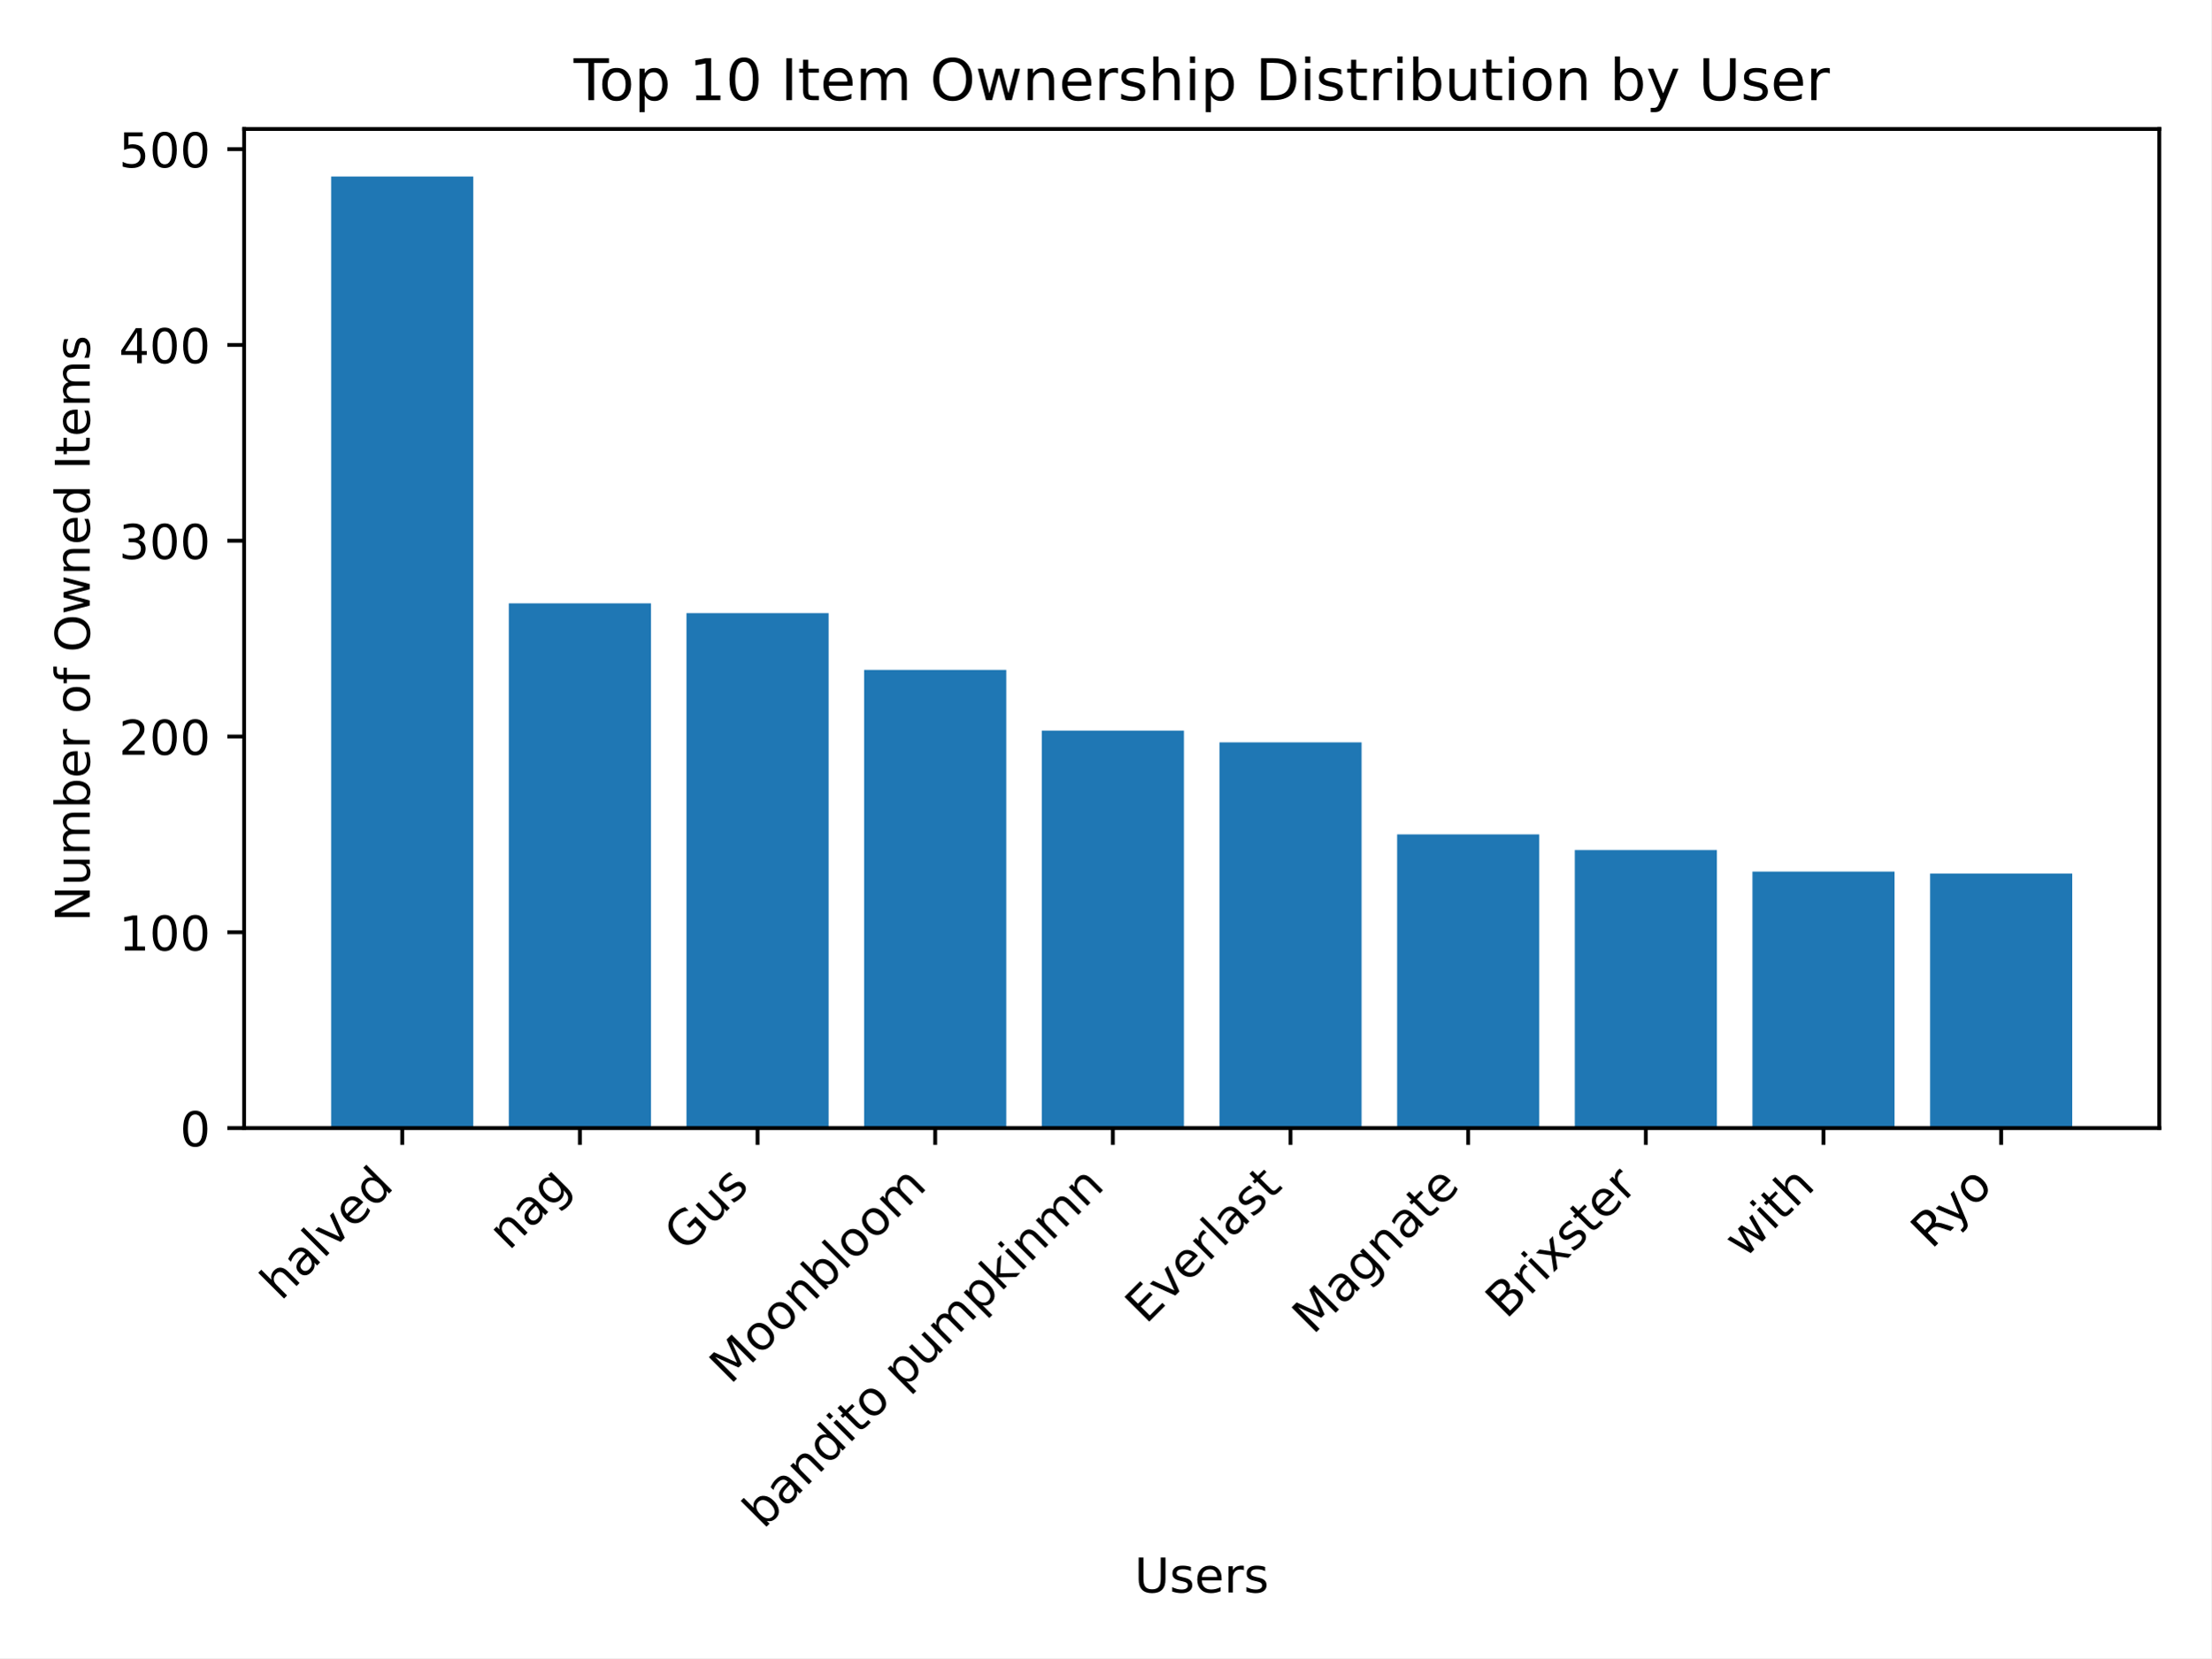
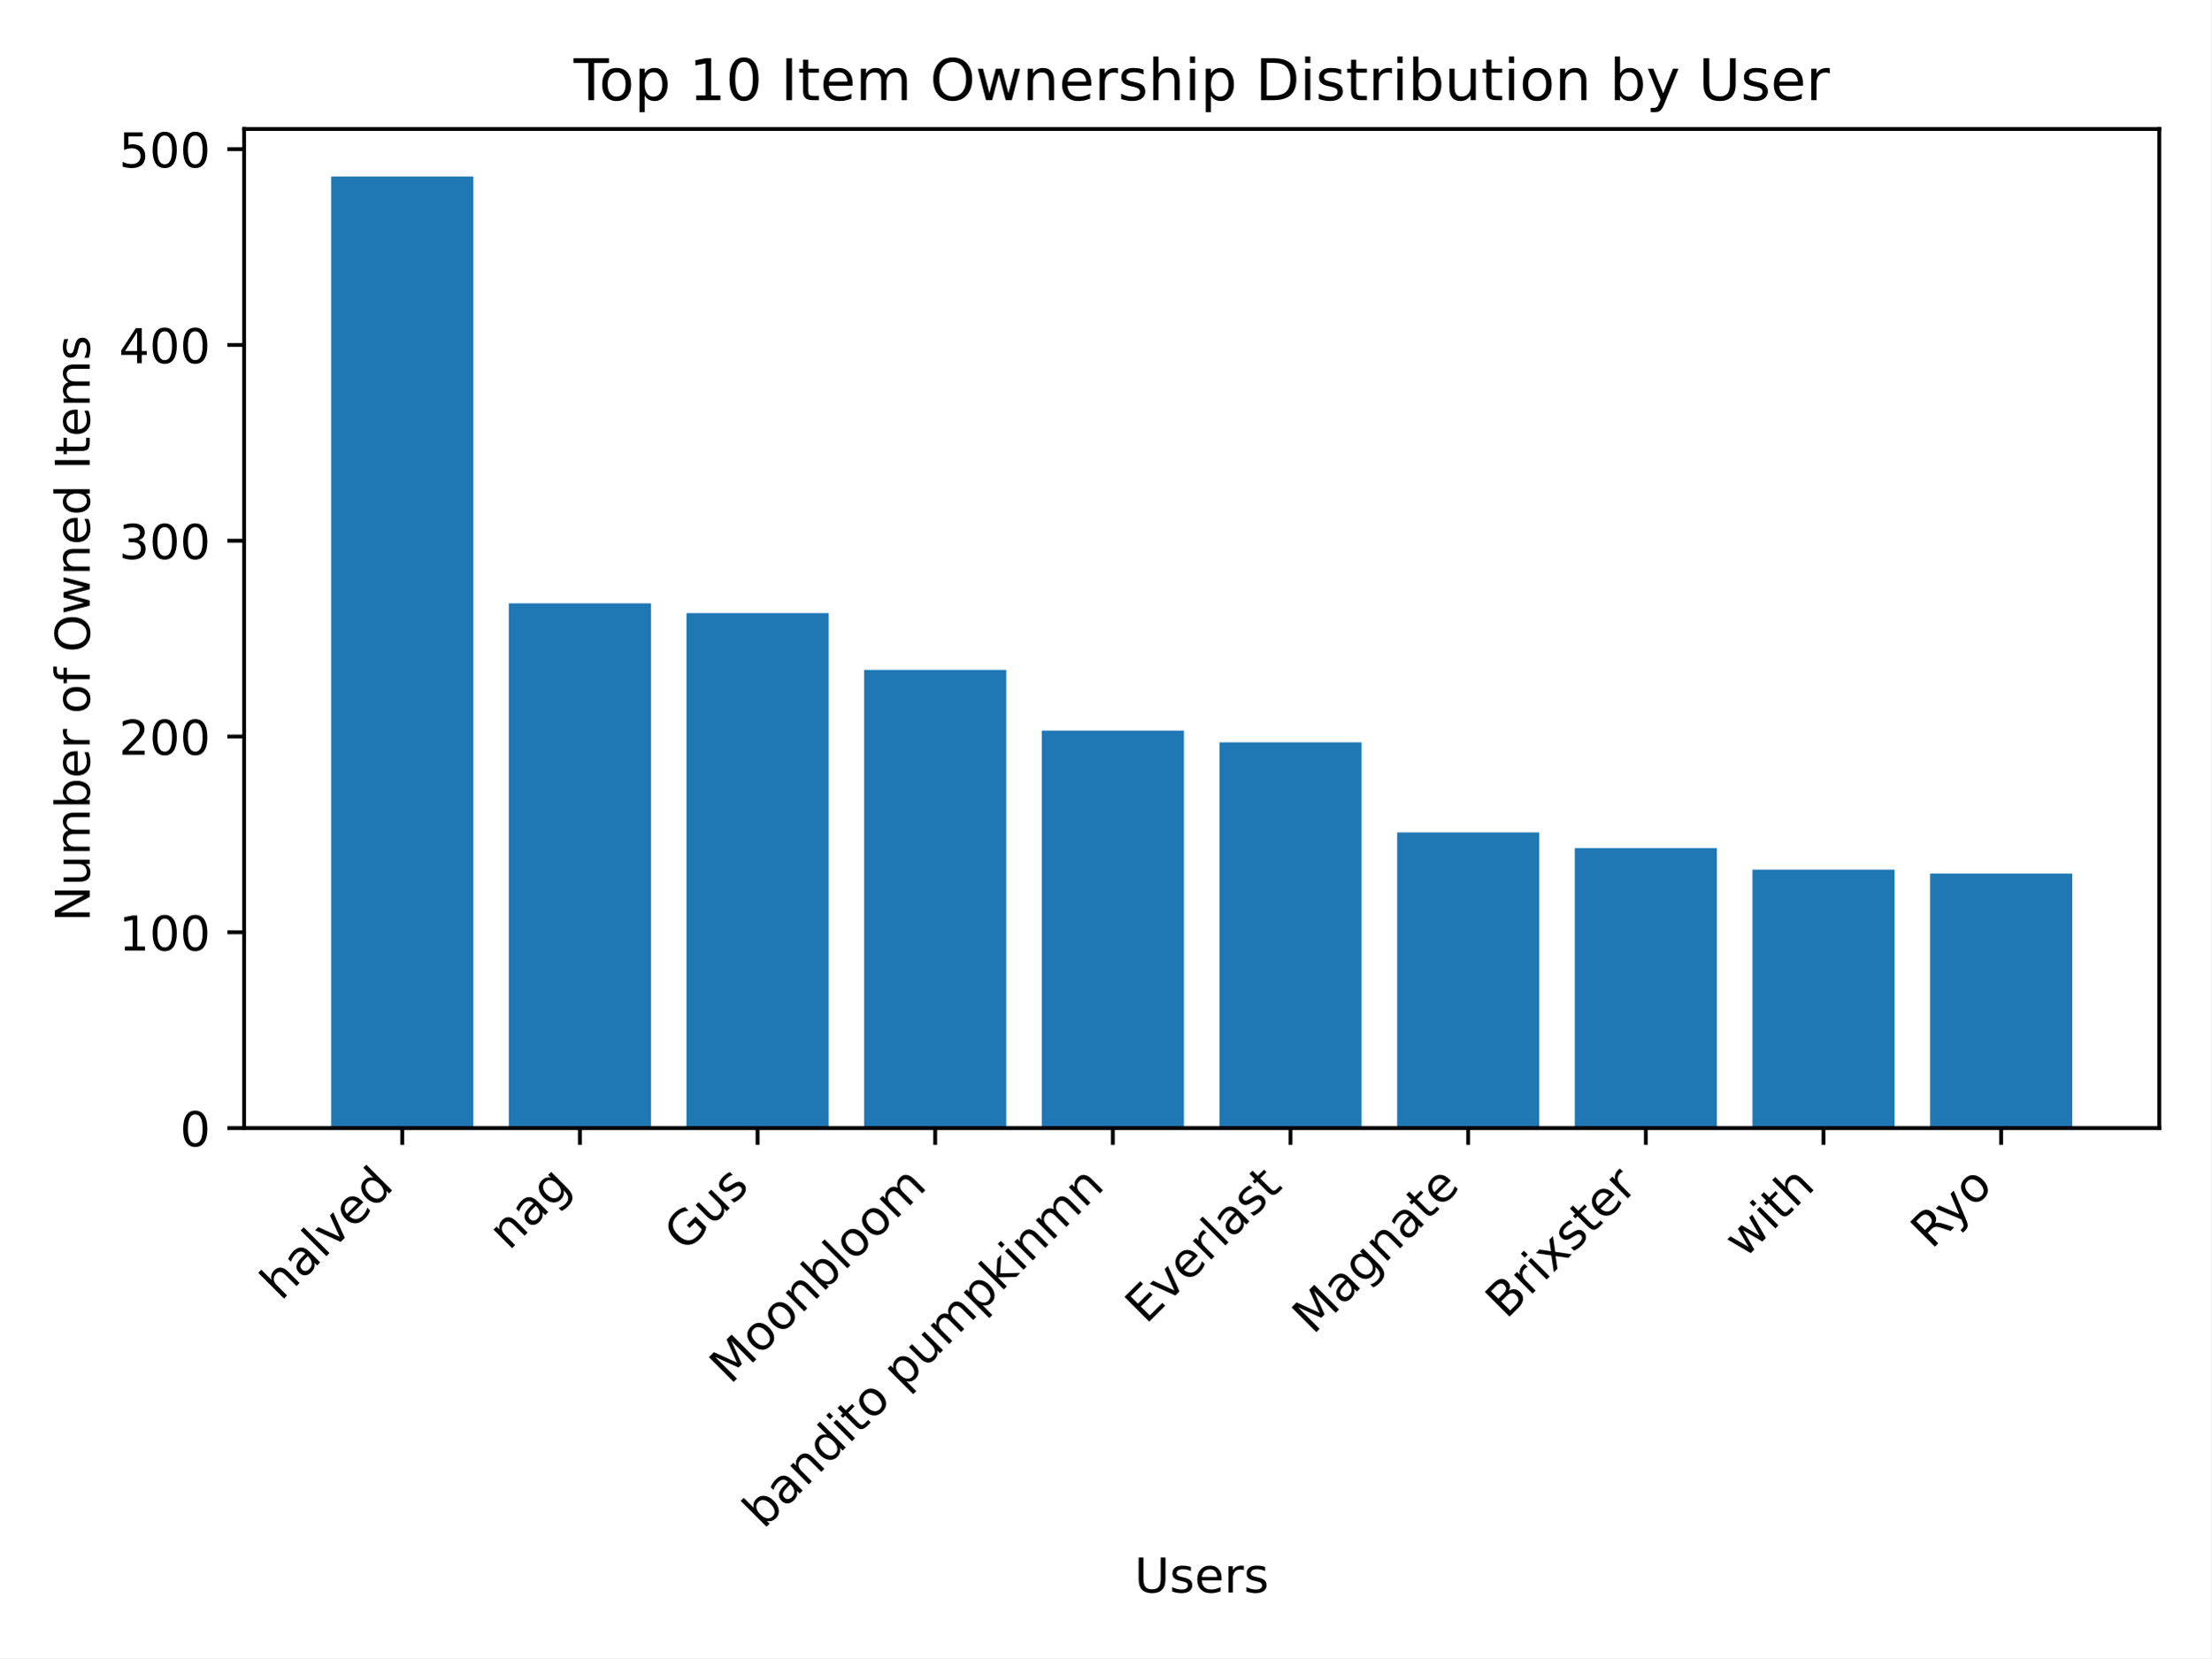
<svg xmlns="http://www.w3.org/2000/svg" xmlns:xlink="http://www.w3.org/1999/xlink" width="460.8pt" height="345.6pt" viewBox="0 0 460.8 345.6" version="1.1">
  <defs>
    <style type="text/css">*{stroke-linejoin: round; stroke-linecap: butt}</style>
  </defs>
  <g id="figure_1">
    <g id="patch_1">
      <path d="M 0 345.6  L 460.8 345.6  L 460.8 0  L 0 0  z " style="fill: #ffffff" />
    </g>
    <g id="axes_1">
      <g id="patch_2">
        <path d="M 50.87 235.125  L 450 235.125  L 450 26.88  L 50.87 26.88  z " style="fill: #ffffff" />
      </g>
      <g id="patch_3">
-         <path d="M 69.012 235.125  L 98.632 235.125  L 98.632 36.796  L 69.012 36.796  z " clip-path="url(#pb4dd88947f)" style="fill: #1f77b4" />
+         <path d="M 69.012 235.125  L 98.632 235.125  L 98.632 36.796  L 69.012 36.796  z " clip-path="url(#pdaa4bd289d)" style="fill: #1f77b4" />
      </g>
      <g id="patch_4">
-         <path d="M 106.037 235.125  L 135.657 235.125  L 135.657 125.759  L 106.037 125.759  z " clip-path="url(#pb4dd88947f)" style="fill: #1f77b4" />
+         <path d="M 106.037 235.125  L 135.657 235.125  L 135.657 125.759  L 106.037 125.759  z " clip-path="url(#pdaa4bd289d)" style="fill: #1f77b4" />
      </g>
      <g id="patch_5">
-         <path d="M 143.062 235.125  L 172.682 235.125  L 172.682 127.799  L 143.062 127.799  z " clip-path="url(#pb4dd88947f)" style="fill: #1f77b4" />
+         <path d="M 143.062 235.125  L 172.682 235.125  L 172.682 127.799  L 143.062 127.799  z " clip-path="url(#pdaa4bd289d)" style="fill: #1f77b4" />
      </g>
      <g id="patch_6">
-         <path d="M 180.087 235.125  L 209.707 235.125  L 209.707 139.634  L 180.087 139.634  z " clip-path="url(#pb4dd88947f)" style="fill: #1f77b4" />
+         <path d="M 180.087 235.125  L 209.707 235.125  L 209.707 139.634  L 180.087 139.634  z " clip-path="url(#pdaa4bd289d)" style="fill: #1f77b4" />
      </g>
      <g id="patch_7">
-         <path d="M 217.112 235.125  L 246.732 235.125  L 246.732 152.284  L 217.112 152.284  z " clip-path="url(#pb4dd88947f)" style="fill: #1f77b4" />
+         <path d="M 217.112 235.125  L 246.732 235.125  L 246.732 152.284  L 217.112 152.284  z " clip-path="url(#pdaa4bd289d)" style="fill: #1f77b4" />
      </g>
      <g id="patch_8">
-         <path d="M 254.138 235.125  L 283.758 235.125  L 283.758 154.733  L 254.138 154.733  z " clip-path="url(#pb4dd88947f)" style="fill: #1f77b4" />
+         <path d="M 254.138 235.125  L 283.758 235.125  L 283.758 154.733  L 254.138 154.733  z " clip-path="url(#pdaa4bd289d)" style="fill: #1f77b4" />
      </g>
      <g id="patch_9">
-         <path d="M 291.163 235.125  L 320.783 235.125  L 320.783 173.913  L 291.163 173.913  z " clip-path="url(#pb4dd88947f)" style="fill: #1f77b4" />
+         <path d="M 291.163 235.125  L 320.783 235.125  L 320.783 173.504  L 291.163 173.504  z " clip-path="url(#pdaa4bd289d)" style="fill: #1f77b4" />
      </g>
      <g id="patch_10">
-         <path d="M 328.188 235.125  L 357.808 235.125  L 357.808 177.177  L 328.188 177.177  z " clip-path="url(#pb4dd88947f)" style="fill: #1f77b4" />
+         <path d="M 328.188 235.125  L 357.808 235.125  L 357.808 176.769  L 328.188 176.769  z " clip-path="url(#pdaa4bd289d)" style="fill: #1f77b4" />
      </g>
      <g id="patch_11">
-         <path d="M 365.213 235.125  L 394.833 235.125  L 394.833 181.666  L 365.213 181.666  z " clip-path="url(#pb4dd88947f)" style="fill: #1f77b4" />
+         <path d="M 365.213 235.125  L 394.833 235.125  L 394.833 181.258  L 365.213 181.258  z " clip-path="url(#pdaa4bd289d)" style="fill: #1f77b4" />
      </g>
      <g id="patch_12">
-         <path d="M 402.238 235.125  L 431.858 235.125  L 431.858 182.074  L 402.238 182.074  z " clip-path="url(#pb4dd88947f)" style="fill: #1f77b4" />
+         <path d="M 402.238 235.125  L 431.858 235.125  L 431.858 182.074  L 402.238 182.074  z " clip-path="url(#pdaa4bd289d)" style="fill: #1f77b4" />
      </g>
      <g id="matplotlib.axis_1">
        <g id="xtick_1">
          <g id="line2d_1">
            <defs>
-               <path id="m160f3d3878" d="M 0 0  L 0 3.5  " style="stroke: #000000; stroke-width: 0.8" />
+               <path id="m638f283105" d="M 0 0  L 0 3.5  " style="stroke: #000000; stroke-width: 0.8" />
            </defs>
            <g>
-               <use xlink:href="#m160f3d3878" x="83.822" y="235.125" style="stroke: #000000; stroke-width: 0.8" />
+               <use xlink:href="#m638f283105" x="83.822" y="235.125" style="stroke: #000000; stroke-width: 0.8" />
            </g>
          </g>
          <g id="text_1">
            <g transform="translate(58.54764 271.3021) rotate(-45) scale(0.1 -0.1)">
              <defs>
                <path id="DejaVuSans-68" d="M 3513 2113  L 3513 0  L 2938 0  L 2938 2094  Q 2938 2591 2744 2837  Q 2550 3084 2163 3084  Q 1697 3084 1428 2787  Q 1159 2491 1159 1978  L 1159 0  L 581 0  L 581 4863  L 1159 4863  L 1159 2956  Q 1366 3272 1645 3428  Q 1925 3584 2291 3584  Q 2894 3584 3203 3211  Q 3513 2838 3513 2113  z " transform="scale(0.015625)" />
                <path id="DejaVuSans-61" d="M 2194 1759  Q 1497 1759 1228 1600  Q 959 1441 959 1056  Q 959 750 1161 570  Q 1363 391 1709 391  Q 2188 391 2477 730  Q 2766 1069 2766 1631  L 2766 1759  L 2194 1759  z M 3341 1997  L 3341 0  L 2766 0  L 2766 531  Q 2569 213 2275 61  Q 1981 -91 1556 -91  Q 1019 -91 701 211  Q 384 513 384 1019  Q 384 1609 779 1909  Q 1175 2209 1959 2209  L 2766 2209  L 2766 2266  Q 2766 2663 2505 2880  Q 2244 3097 1772 3097  Q 1472 3097 1187 3025  Q 903 2953 641 2809  L 641 3341  Q 956 3463 1253 3523  Q 1550 3584 1831 3584  Q 2591 3584 2966 3190  Q 3341 2797 3341 1997  z " transform="scale(0.015625)" />
                <path id="DejaVuSans-6c" d="M 603 4863  L 1178 4863  L 1178 0  L 603 0  L 603 4863  z " transform="scale(0.015625)" />
                <path id="DejaVuSans-76" d="M 191 3500  L 800 3500  L 1894 563  L 2988 3500  L 3597 3500  L 2284 0  L 1503 0  L 191 3500  z " transform="scale(0.015625)" />
                <path id="DejaVuSans-65" d="M 3597 1894  L 3597 1613  L 953 1613  Q 991 1019 1311 708  Q 1631 397 2203 397  Q 2534 397 2845 478  Q 3156 559 3463 722  L 3463 178  Q 3153 47 2828 -22  Q 2503 -91 2169 -91  Q 1331 -91 842 396  Q 353 884 353 1716  Q 353 2575 817 3079  Q 1281 3584 2069 3584  Q 2775 3584 3186 3129  Q 3597 2675 3597 1894  z M 3022 2063  Q 3016 2534 2758 2815  Q 2500 3097 2075 3097  Q 1594 3097 1305 2825  Q 1016 2553 972 2059  L 3022 2063  z " transform="scale(0.015625)" />
                <path id="DejaVuSans-64" d="M 2906 2969  L 2906 4863  L 3481 4863  L 3481 0  L 2906 0  L 2906 525  Q 2725 213 2448 61  Q 2172 -91 1784 -91  Q 1150 -91 751 415  Q 353 922 353 1747  Q 353 2572 751 3078  Q 1150 3584 1784 3584  Q 2172 3584 2448 3432  Q 2725 3281 2906 2969  z M 947 1747  Q 947 1113 1208 752  Q 1469 391 1925 391  Q 2381 391 2643 752  Q 2906 1113 2906 1747  Q 2906 2381 2643 2742  Q 2381 3103 1925 3103  Q 1469 3103 1208 2742  Q 947 2381 947 1747  z " transform="scale(0.015625)" />
              </defs>
              <use xlink:href="#DejaVuSans-68" />
              <use xlink:href="#DejaVuSans-61" x="63.379" />
              <use xlink:href="#DejaVuSans-6c" x="124.658" />
              <use xlink:href="#DejaVuSans-76" x="152.441" />
              <use xlink:href="#DejaVuSans-65" x="211.621" />
              <use xlink:href="#DejaVuSans-64" x="273.145" />
            </g>
          </g>
        </g>
        <g id="xtick_2">
          <g id="line2d_2">
            <g>
-               <use xlink:href="#m160f3d3878" x="120.847" y="235.125" style="stroke: #000000; stroke-width: 0.8" />
+               <use xlink:href="#m638f283105" x="120.847" y="235.125" style="stroke: #000000; stroke-width: 0.8" />
            </g>
          </g>
          <g id="text_2">
            <g transform="translate(106.0732 260.8015) rotate(-45) scale(0.1 -0.1)">
              <defs>
                <path id="DejaVuSans-6e" d="M 3513 2113  L 3513 0  L 2938 0  L 2938 2094  Q 2938 2591 2744 2837  Q 2550 3084 2163 3084  Q 1697 3084 1428 2787  Q 1159 2491 1159 1978  L 1159 0  L 581 0  L 581 3500  L 1159 3500  L 1159 2956  Q 1366 3272 1645 3428  Q 1925 3584 2291 3584  Q 2894 3584 3203 3211  Q 3513 2838 3513 2113  z " transform="scale(0.015625)" />
                <path id="DejaVuSans-67" d="M 2906 1791  Q 2906 2416 2648 2759  Q 2391 3103 1925 3103  Q 1463 3103 1205 2759  Q 947 2416 947 1791  Q 947 1169 1205 825  Q 1463 481 1925 481  Q 2391 481 2648 825  Q 2906 1169 2906 1791  z M 3481 434  Q 3481 -459 3084 -895  Q 2688 -1331 1869 -1331  Q 1566 -1331 1297 -1286  Q 1028 -1241 775 -1147  L 775 -588  Q 1028 -725 1275 -790  Q 1522 -856 1778 -856  Q 2344 -856 2625 -561  Q 2906 -266 2906 331  L 2906 616  Q 2728 306 2450 153  Q 2172 0 1784 0  Q 1141 0 747 490  Q 353 981 353 1791  Q 353 2603 747 3093  Q 1141 3584 1784 3584  Q 2172 3584 2450 3431  Q 2728 3278 2906 2969  L 2906 3500  L 3481 3500  L 3481 434  z " transform="scale(0.015625)" />
              </defs>
              <use xlink:href="#DejaVuSans-6e" />
              <use xlink:href="#DejaVuSans-61" x="63.379" />
              <use xlink:href="#DejaVuSans-67" x="124.658" />
            </g>
          </g>
        </g>
        <g id="xtick_3">
          <g id="line2d_3">
            <g>
-               <use xlink:href="#m160f3d3878" x="157.872" y="235.125" style="stroke: #000000; stroke-width: 0.8" />
+               <use xlink:href="#m638f283105" x="157.872" y="235.125" style="stroke: #000000; stroke-width: 0.8" />
            </g>
          </g>
          <g id="text_3">
            <g transform="translate(142.758 261.1418) rotate(-45) scale(0.1 -0.1)">
              <defs>
                <path id="DejaVuSans-47" d="M 3809 666  L 3809 1919  L 2778 1919  L 2778 2438  L 4434 2438  L 4434 434  Q 4069 175 3628 42  Q 3188 -91 2688 -91  Q 1594 -91 976 548  Q 359 1188 359 2328  Q 359 3472 976 4111  Q 1594 4750 2688 4750  Q 3144 4750 3555 4637  Q 3966 4525 4313 4306  L 4313 3634  Q 3963 3931 3569 4081  Q 3175 4231 2741 4231  Q 1884 4231 1454 3753  Q 1025 3275 1025 2328  Q 1025 1384 1454 906  Q 1884 428 2741 428  Q 3075 428 3337 486  Q 3600 544 3809 666  z " transform="scale(0.015625)" />
                <path id="DejaVuSans-75" d="M 544 1381  L 544 3500  L 1119 3500  L 1119 1403  Q 1119 906 1312 657  Q 1506 409 1894 409  Q 2359 409 2629 706  Q 2900 1003 2900 1516  L 2900 3500  L 3475 3500  L 3475 0  L 2900 0  L 2900 538  Q 2691 219 2414 64  Q 2138 -91 1772 -91  Q 1169 -91 856 284  Q 544 659 544 1381  z M 1991 3584  L 1991 3584  z " transform="scale(0.015625)" />
                <path id="DejaVuSans-73" d="M 2834 3397  L 2834 2853  Q 2591 2978 2328 3040  Q 2066 3103 1784 3103  Q 1356 3103 1142 2972  Q 928 2841 928 2578  Q 928 2378 1081 2264  Q 1234 2150 1697 2047  L 1894 2003  Q 2506 1872 2764 1633  Q 3022 1394 3022 966  Q 3022 478 2636 193  Q 2250 -91 1575 -91  Q 1294 -91 989 -36  Q 684 19 347 128  L 347 722  Q 666 556 975 473  Q 1284 391 1588 391  Q 1994 391 2212 530  Q 2431 669 2431 922  Q 2431 1156 2273 1281  Q 2116 1406 1581 1522  L 1381 1569  Q 847 1681 609 1914  Q 372 2147 372 2553  Q 372 3047 722 3315  Q 1072 3584 1716 3584  Q 2034 3584 2315 3537  Q 2597 3491 2834 3397  z " transform="scale(0.015625)" />
              </defs>
              <use xlink:href="#DejaVuSans-47" />
              <use xlink:href="#DejaVuSans-75" x="77.49" />
              <use xlink:href="#DejaVuSans-73" x="140.869" />
            </g>
          </g>
        </g>
        <g id="xtick_4">
          <g id="line2d_4">
            <g>
-               <use xlink:href="#m160f3d3878" x="194.897" y="235.125" style="stroke: #000000; stroke-width: 0.8" />
+               <use xlink:href="#m638f283105" x="194.897" y="235.125" style="stroke: #000000; stroke-width: 0.8" />
            </g>
          </g>
          <g id="text_4">
            <g transform="translate(152.197 288.7278) rotate(-45) scale(0.1 -0.1)">
              <defs>
                <path id="DejaVuSans-4d" d="M 628 4666  L 1569 4666  L 2759 1491  L 3956 4666  L 4897 4666  L 4897 0  L 4281 0  L 4281 4097  L 3078 897  L 2444 897  L 1241 4097  L 1241 0  L 628 0  L 628 4666  z " transform="scale(0.015625)" />
                <path id="DejaVuSans-6f" d="M 1959 3097  Q 1497 3097 1228 2736  Q 959 2375 959 1747  Q 959 1119 1226 758  Q 1494 397 1959 397  Q 2419 397 2687 759  Q 2956 1122 2956 1747  Q 2956 2369 2687 2733  Q 2419 3097 1959 3097  z M 1959 3584  Q 2709 3584 3137 3096  Q 3566 2609 3566 1747  Q 3566 888 3137 398  Q 2709 -91 1959 -91  Q 1206 -91 779 398  Q 353 888 353 1747  Q 353 2609 779 3096  Q 1206 3584 1959 3584  z " transform="scale(0.015625)" />
                <path id="DejaVuSans-62" d="M 3116 1747  Q 3116 2381 2855 2742  Q 2594 3103 2138 3103  Q 1681 3103 1420 2742  Q 1159 2381 1159 1747  Q 1159 1113 1420 752  Q 1681 391 2138 391  Q 2594 391 2855 752  Q 3116 1113 3116 1747  z M 1159 2969  Q 1341 3281 1617 3432  Q 1894 3584 2278 3584  Q 2916 3584 3314 3078  Q 3713 2572 3713 1747  Q 3713 922 3314 415  Q 2916 -91 2278 -91  Q 1894 -91 1617 61  Q 1341 213 1159 525  L 1159 0  L 581 0  L 581 4863  L 1159 4863  L 1159 2969  z " transform="scale(0.015625)" />
                <path id="DejaVuSans-6d" d="M 3328 2828  Q 3544 3216 3844 3400  Q 4144 3584 4550 3584  Q 5097 3584 5394 3201  Q 5691 2819 5691 2113  L 5691 0  L 5113 0  L 5113 2094  Q 5113 2597 4934 2840  Q 4756 3084 4391 3084  Q 3944 3084 3684 2787  Q 3425 2491 3425 1978  L 3425 0  L 2847 0  L 2847 2094  Q 2847 2600 2669 2842  Q 2491 3084 2119 3084  Q 1678 3084 1418 2786  Q 1159 2488 1159 1978  L 1159 0  L 581 0  L 581 3500  L 1159 3500  L 1159 2956  Q 1356 3278 1631 3431  Q 1906 3584 2284 3584  Q 2666 3584 2933 3390  Q 3200 3197 3328 2828  z " transform="scale(0.015625)" />
              </defs>
              <use xlink:href="#DejaVuSans-4d" />
              <use xlink:href="#DejaVuSans-6f" x="86.279" />
              <use xlink:href="#DejaVuSans-6f" x="147.461" />
              <use xlink:href="#DejaVuSans-6e" x="208.643" />
              <use xlink:href="#DejaVuSans-62" x="272.021" />
              <use xlink:href="#DejaVuSans-6c" x="335.498" />
              <use xlink:href="#DejaVuSans-6f" x="363.281" />
              <use xlink:href="#DejaVuSans-6f" x="424.463" />
              <use xlink:href="#DejaVuSans-6d" x="485.645" />
            </g>
          </g>
        </g>
        <g id="xtick_5">
          <g id="line2d_5">
            <g>
-               <use xlink:href="#m160f3d3878" x="231.922" y="235.125" style="stroke: #000000; stroke-width: 0.8" />
+               <use xlink:href="#m638f283105" x="231.922" y="235.125" style="stroke: #000000; stroke-width: 0.8" />
            </g>
          </g>
          <g id="text_5">
            <g transform="translate(159.0927 318.8572) rotate(-45) scale(0.1 -0.1)">
              <defs>
                <path id="DejaVuSans-69" d="M 603 3500  L 1178 3500  L 1178 0  L 603 0  L 603 3500  z M 603 4863  L 1178 4863  L 1178 4134  L 603 4134  L 603 4863  z " transform="scale(0.015625)" />
                <path id="DejaVuSans-74" d="M 1172 4494  L 1172 3500  L 2356 3500  L 2356 3053  L 1172 3053  L 1172 1153  Q 1172 725 1289 603  Q 1406 481 1766 481  L 2356 481  L 2356 0  L 1766 0  Q 1100 0 847 248  Q 594 497 594 1153  L 594 3053  L 172 3053  L 172 3500  L 594 3500  L 594 4494  L 1172 4494  z " transform="scale(0.015625)" />
                <path id="DejaVuSans-20" transform="scale(0.015625)" />
                <path id="DejaVuSans-70" d="M 1159 525  L 1159 -1331  L 581 -1331  L 581 3500  L 1159 3500  L 1159 2969  Q 1341 3281 1617 3432  Q 1894 3584 2278 3584  Q 2916 3584 3314 3078  Q 3713 2572 3713 1747  Q 3713 922 3314 415  Q 2916 -91 2278 -91  Q 1894 -91 1617 61  Q 1341 213 1159 525  z M 3116 1747  Q 3116 2381 2855 2742  Q 2594 3103 2138 3103  Q 1681 3103 1420 2742  Q 1159 2381 1159 1747  Q 1159 1113 1420 752  Q 1681 391 2138 391  Q 2594 391 2855 752  Q 3116 1113 3116 1747  z " transform="scale(0.015625)" />
                <path id="DejaVuSans-6b" d="M 581 4863  L 1159 4863  L 1159 1991  L 2875 3500  L 3609 3500  L 1753 1863  L 3688 0  L 2938 0  L 1159 1709  L 1159 0  L 581 0  L 581 4863  z " transform="scale(0.015625)" />
              </defs>
              <use xlink:href="#DejaVuSans-62" />
              <use xlink:href="#DejaVuSans-61" x="63.477" />
              <use xlink:href="#DejaVuSans-6e" x="124.756" />
              <use xlink:href="#DejaVuSans-64" x="188.135" />
              <use xlink:href="#DejaVuSans-69" x="251.611" />
              <use xlink:href="#DejaVuSans-74" x="279.395" />
              <use xlink:href="#DejaVuSans-6f" x="318.604" />
              <use xlink:href="#DejaVuSans-20" x="379.785" />
              <use xlink:href="#DejaVuSans-70" x="411.572" />
              <use xlink:href="#DejaVuSans-75" x="475.049" />
              <use xlink:href="#DejaVuSans-6d" x="538.428" />
              <use xlink:href="#DejaVuSans-70" x="635.84" />
              <use xlink:href="#DejaVuSans-6b" x="699.316" />
              <use xlink:href="#DejaVuSans-69" x="757.227" />
              <use xlink:href="#DejaVuSans-6e" x="785.01" />
              <use xlink:href="#DejaVuSans-6d" x="848.389" />
              <use xlink:href="#DejaVuSans-6e" x="945.801" />
            </g>
          </g>
        </g>
        <g id="xtick_6">
          <g id="line2d_6">
            <g>
-               <use xlink:href="#m160f3d3878" x="268.948" y="235.125" style="stroke: #000000; stroke-width: 0.8" />
+               <use xlink:href="#m638f283105" x="268.948" y="235.125" style="stroke: #000000; stroke-width: 0.8" />
            </g>
          </g>
          <g id="text_6">
            <g transform="translate(238.8126 276.1623) rotate(-45) scale(0.1 -0.1)">
              <defs>
                <path id="DejaVuSans-45" d="M 628 4666  L 3578 4666  L 3578 4134  L 1259 4134  L 1259 2753  L 3481 2753  L 3481 2222  L 1259 2222  L 1259 531  L 3634 531  L 3634 0  L 628 0  L 628 4666  z " transform="scale(0.015625)" />
                <path id="DejaVuSans-72" d="M 2631 2963  Q 2534 3019 2420 3045  Q 2306 3072 2169 3072  Q 1681 3072 1420 2755  Q 1159 2438 1159 1844  L 1159 0  L 581 0  L 581 3500  L 1159 3500  L 1159 2956  Q 1341 3275 1631 3429  Q 1922 3584 2338 3584  Q 2397 3584 2469 3576  Q 2541 3569 2628 3553  L 2631 2963  z " transform="scale(0.015625)" />
              </defs>
              <use xlink:href="#DejaVuSans-45" />
              <use xlink:href="#DejaVuSans-76" x="63.184" />
              <use xlink:href="#DejaVuSans-65" x="122.363" />
              <use xlink:href="#DejaVuSans-72" x="183.887" />
              <use xlink:href="#DejaVuSans-6c" x="225" />
              <use xlink:href="#DejaVuSans-61" x="252.783" />
              <use xlink:href="#DejaVuSans-73" x="314.062" />
              <use xlink:href="#DejaVuSans-74" x="366.162" />
            </g>
          </g>
        </g>
        <g id="xtick_7">
          <g id="line2d_7">
            <g>
-               <use xlink:href="#m160f3d3878" x="305.973" y="235.125" style="stroke: #000000; stroke-width: 0.8" />
+               <use xlink:href="#m638f283105" x="305.973" y="235.125" style="stroke: #000000; stroke-width: 0.8" />
            </g>
          </g>
          <g id="text_7">
            <g transform="translate(273.6412 278.3588) rotate(-45) scale(0.1 -0.1)">
              <use xlink:href="#DejaVuSans-4d" />
              <use xlink:href="#DejaVuSans-61" x="86.279" />
              <use xlink:href="#DejaVuSans-67" x="147.559" />
              <use xlink:href="#DejaVuSans-6e" x="211.035" />
              <use xlink:href="#DejaVuSans-61" x="274.414" />
              <use xlink:href="#DejaVuSans-74" x="335.693" />
              <use xlink:href="#DejaVuSans-65" x="374.902" />
            </g>
          </g>
        </g>
        <g id="xtick_8">
          <g id="line2d_8">
            <g>
-               <use xlink:href="#m160f3d3878" x="342.998" y="235.125" style="stroke: #000000; stroke-width: 0.8" />
+               <use xlink:href="#m638f283105" x="342.998" y="235.125" style="stroke: #000000; stroke-width: 0.8" />
            </g>
          </g>
          <g id="text_8">
            <g transform="translate(313.9057 275.1193) rotate(-45) scale(0.1 -0.1)">
              <defs>
                <path id="DejaVuSans-42" d="M 1259 2228  L 1259 519  L 2272 519  Q 2781 519 3026 730  Q 3272 941 3272 1375  Q 3272 1813 3026 2020  Q 2781 2228 2272 2228  L 1259 2228  z M 1259 4147  L 1259 2741  L 2194 2741  Q 2656 2741 2882 2914  Q 3109 3088 3109 3444  Q 3109 3797 2882 3972  Q 2656 4147 2194 4147  L 1259 4147  z M 628 4666  L 2241 4666  Q 2963 4666 3353 4366  Q 3744 4066 3744 3513  Q 3744 3084 3544 2831  Q 3344 2578 2956 2516  Q 3422 2416 3680 2098  Q 3938 1781 3938 1306  Q 3938 681 3513 340  Q 3088 0 2303 0  L 628 0  L 628 4666  z " transform="scale(0.015625)" />
                <path id="DejaVuSans-78" d="M 3513 3500  L 2247 1797  L 3578 0  L 2900 0  L 1881 1375  L 863 0  L 184 0  L 1544 1831  L 300 3500  L 978 3500  L 1906 2253  L 2834 3500  L 3513 3500  z " transform="scale(0.015625)" />
              </defs>
              <use xlink:href="#DejaVuSans-42" />
              <use xlink:href="#DejaVuSans-72" x="68.604" />
              <use xlink:href="#DejaVuSans-69" x="109.717" />
              <use xlink:href="#DejaVuSans-78" x="137.5" />
              <use xlink:href="#DejaVuSans-73" x="196.68" />
              <use xlink:href="#DejaVuSans-74" x="248.779" />
              <use xlink:href="#DejaVuSans-65" x="287.988" />
              <use xlink:href="#DejaVuSans-72" x="349.512" />
            </g>
          </g>
        </g>
        <g id="xtick_9">
          <g id="line2d_9">
            <g>
-               <use xlink:href="#m160f3d3878" x="380.023" y="235.125" style="stroke: #000000; stroke-width: 0.8" />
+               <use xlink:href="#m638f283105" x="380.023" y="235.125" style="stroke: #000000; stroke-width: 0.8" />
            </g>
          </g>
          <g id="text_9">
            <g transform="translate(363.5515 262.4986) rotate(-45) scale(0.1 -0.1)">
              <defs>
                <path id="DejaVuSans-77" d="M 269 3500  L 844 3500  L 1563 769  L 2278 3500  L 2956 3500  L 3675 769  L 4391 3500  L 4966 3500  L 4050 0  L 3372 0  L 2619 2869  L 1863 0  L 1184 0  L 269 3500  z " transform="scale(0.015625)" />
              </defs>
              <use xlink:href="#DejaVuSans-77" />
              <use xlink:href="#DejaVuSans-69" x="81.787" />
              <use xlink:href="#DejaVuSans-74" x="109.57" />
              <use xlink:href="#DejaVuSans-68" x="148.779" />
            </g>
          </g>
        </g>
        <g id="xtick_10">
          <g id="line2d_10">
            <g>
-               <use xlink:href="#m160f3d3878" x="417.048" y="235.125" style="stroke: #000000; stroke-width: 0.8" />
+               <use xlink:href="#m638f283105" x="417.048" y="235.125" style="stroke: #000000; stroke-width: 0.8" />
            </g>
          </g>
          <g id="text_10">
            <g transform="translate(402.541 260.5342) rotate(-45) scale(0.1 -0.1)">
              <defs>
                <path id="DejaVuSans-52" d="M 2841 2188  Q 3044 2119 3236 1894  Q 3428 1669 3622 1275  L 4263 0  L 3584 0  L 2988 1197  Q 2756 1666 2539 1819  Q 2322 1972 1947 1972  L 1259 1972  L 1259 0  L 628 0  L 628 4666  L 2053 4666  Q 2853 4666 3247 4331  Q 3641 3997 3641 3322  Q 3641 2881 3436 2590  Q 3231 2300 2841 2188  z M 1259 4147  L 1259 2491  L 2053 2491  Q 2509 2491 2742 2702  Q 2975 2913 2975 3322  Q 2975 3731 2742 3939  Q 2509 4147 2053 4147  L 1259 4147  z " transform="scale(0.015625)" />
                <path id="DejaVuSans-79" d="M 2059 -325  Q 1816 -950 1584 -1140  Q 1353 -1331 966 -1331  L 506 -1331  L 506 -850  L 844 -850  Q 1081 -850 1212 -737  Q 1344 -625 1503 -206  L 1606 56  L 191 3500  L 800 3500  L 1894 763  L 2988 3500  L 3597 3500  L 2059 -325  z " transform="scale(0.015625)" />
              </defs>
              <use xlink:href="#DejaVuSans-52" />
              <use xlink:href="#DejaVuSans-79" x="63.982" />
              <use xlink:href="#DejaVuSans-6f" x="123.162" />
            </g>
          </g>
        </g>
        <g id="text_11">
          <g transform="translate(236.4342 331.9262) scale(0.1 -0.1)">
            <defs>
              <path id="DejaVuSans-55" d="M 556 4666  L 1191 4666  L 1191 1831  Q 1191 1081 1462 751  Q 1734 422 2344 422  Q 2950 422 3222 751  Q 3494 1081 3494 1831  L 3494 4666  L 4128 4666  L 4128 1753  Q 4128 841 3676 375  Q 3225 -91 2344 -91  Q 1459 -91 1007 375  Q 556 841 556 1753  L 556 4666  z " transform="scale(0.015625)" />
            </defs>
            <use xlink:href="#DejaVuSans-55" />
            <use xlink:href="#DejaVuSans-73" x="73.193" />
            <use xlink:href="#DejaVuSans-65" x="125.293" />
            <use xlink:href="#DejaVuSans-72" x="186.816" />
            <use xlink:href="#DejaVuSans-73" x="227.93" />
          </g>
        </g>
      </g>
      <g id="matplotlib.axis_2">
        <g id="ytick_1">
          <g id="line2d_11">
            <defs>
-               <path id="m33e0cc6a62" d="M 0 0  L -3.5 0  " style="stroke: #000000; stroke-width: 0.8" />
+               <path id="mb7190f383c" d="M 0 0  L -3.5 0  " style="stroke: #000000; stroke-width: 0.8" />
            </defs>
            <g>
-               <use xlink:href="#m33e0cc6a62" x="50.87" y="235.125" style="stroke: #000000; stroke-width: 0.8" />
+               <use xlink:href="#mb7190f383c" x="50.87" y="235.125" style="stroke: #000000; stroke-width: 0.8" />
            </g>
          </g>
          <g id="text_12">
            <g transform="translate(37.5075 238.9243) scale(0.1 -0.1)">
              <defs>
                <path id="DejaVuSans-30" d="M 2034 4250  Q 1547 4250 1301 3770  Q 1056 3291 1056 2328  Q 1056 1369 1301 889  Q 1547 409 2034 409  Q 2525 409 2770 889  Q 3016 1369 3016 2328  Q 3016 3291 2770 3770  Q 2525 4250 2034 4250  z M 2034 4750  Q 2819 4750 3233 4129  Q 3647 3509 3647 2328  Q 3647 1150 3233 529  Q 2819 -91 2034 -91  Q 1250 -91 836 529  Q 422 1150 422 2328  Q 422 3509 836 4129  Q 1250 4750 2034 4750  z " transform="scale(0.015625)" />
              </defs>
              <use xlink:href="#DejaVuSans-30" />
            </g>
          </g>
        </g>
        <g id="ytick_2">
          <g id="line2d_12">
            <g>
-               <use xlink:href="#m33e0cc6a62" x="50.87" y="194.317" style="stroke: #000000; stroke-width: 0.8" />
+               <use xlink:href="#mb7190f383c" x="50.87" y="194.317" style="stroke: #000000; stroke-width: 0.8" />
            </g>
          </g>
          <g id="text_13">
            <g transform="translate(24.7825 198.1159) scale(0.1 -0.1)">
              <defs>
                <path id="DejaVuSans-31" d="M 794 531  L 1825 531  L 1825 4091  L 703 3866  L 703 4441  L 1819 4666  L 2450 4666  L 2450 531  L 3481 531  L 3481 0  L 794 0  L 794 531  z " transform="scale(0.015625)" />
              </defs>
              <use xlink:href="#DejaVuSans-31" />
              <use xlink:href="#DejaVuSans-30" x="63.623" />
              <use xlink:href="#DejaVuSans-30" x="127.246" />
            </g>
          </g>
        </g>
        <g id="ytick_3">
          <g id="line2d_13">
            <g>
-               <use xlink:href="#m33e0cc6a62" x="50.87" y="153.508" style="stroke: #000000; stroke-width: 0.8" />
+               <use xlink:href="#mb7190f383c" x="50.87" y="153.508" style="stroke: #000000; stroke-width: 0.8" />
            </g>
          </g>
          <g id="text_14">
            <g transform="translate(24.7825 157.3076) scale(0.1 -0.1)">
              <defs>
                <path id="DejaVuSans-32" d="M 1228 531  L 3431 531  L 3431 0  L 469 0  L 469 531  Q 828 903 1448 1529  Q 2069 2156 2228 2338  Q 2531 2678 2651 2914  Q 2772 3150 2772 3378  Q 2772 3750 2511 3984  Q 2250 4219 1831 4219  Q 1534 4219 1204 4116  Q 875 4013 500 3803  L 500 4441  Q 881 4594 1212 4672  Q 1544 4750 1819 4750  Q 2544 4750 2975 4387  Q 3406 4025 3406 3419  Q 3406 3131 3298 2873  Q 3191 2616 2906 2266  Q 2828 2175 2409 1742  Q 1991 1309 1228 531  z " transform="scale(0.015625)" />
              </defs>
              <use xlink:href="#DejaVuSans-32" />
              <use xlink:href="#DejaVuSans-30" x="63.623" />
              <use xlink:href="#DejaVuSans-30" x="127.246" />
            </g>
          </g>
        </g>
        <g id="ytick_4">
          <g id="line2d_14">
            <g>
-               <use xlink:href="#m33e0cc6a62" x="50.87" y="112.7" style="stroke: #000000; stroke-width: 0.8" />
+               <use xlink:href="#mb7190f383c" x="50.87" y="112.7" style="stroke: #000000; stroke-width: 0.8" />
            </g>
          </g>
          <g id="text_15">
            <g transform="translate(24.7825 116.4992) scale(0.1 -0.1)">
              <defs>
                <path id="DejaVuSans-33" d="M 2597 2516  Q 3050 2419 3304 2112  Q 3559 1806 3559 1356  Q 3559 666 3084 287  Q 2609 -91 1734 -91  Q 1441 -91 1130 -33  Q 819 25 488 141  L 488 750  Q 750 597 1062 519  Q 1375 441 1716 441  Q 2309 441 2620 675  Q 2931 909 2931 1356  Q 2931 1769 2642 2001  Q 2353 2234 1838 2234  L 1294 2234  L 1294 2753  L 1863 2753  Q 2328 2753 2575 2939  Q 2822 3125 2822 3475  Q 2822 3834 2567 4026  Q 2313 4219 1838 4219  Q 1578 4219 1281 4162  Q 984 4106 628 3988  L 628 4550  Q 988 4650 1302 4700  Q 1616 4750 1894 4750  Q 2613 4750 3031 4423  Q 3450 4097 3450 3541  Q 3450 3153 3228 2886  Q 3006 2619 2597 2516  z " transform="scale(0.015625)" />
              </defs>
              <use xlink:href="#DejaVuSans-33" />
              <use xlink:href="#DejaVuSans-30" x="63.623" />
              <use xlink:href="#DejaVuSans-30" x="127.246" />
            </g>
          </g>
        </g>
        <g id="ytick_5">
          <g id="line2d_15">
            <g>
-               <use xlink:href="#m33e0cc6a62" x="50.87" y="71.892" style="stroke: #000000; stroke-width: 0.8" />
+               <use xlink:href="#mb7190f383c" x="50.87" y="71.892" style="stroke: #000000; stroke-width: 0.8" />
            </g>
          </g>
          <g id="text_16">
            <g transform="translate(24.7825 75.69084) scale(0.1 -0.1)">
              <defs>
                <path id="DejaVuSans-34" d="M 2419 4116  L 825 1625  L 2419 1625  L 2419 4116  z M 2253 4666  L 3047 4666  L 3047 1625  L 3713 1625  L 3713 1100  L 3047 1100  L 3047 0  L 2419 0  L 2419 1100  L 313 1100  L 313 1709  L 2253 4666  z " transform="scale(0.015625)" />
              </defs>
              <use xlink:href="#DejaVuSans-34" />
              <use xlink:href="#DejaVuSans-30" x="63.623" />
              <use xlink:href="#DejaVuSans-30" x="127.246" />
            </g>
          </g>
        </g>
        <g id="ytick_6">
          <g id="line2d_16">
            <g>
-               <use xlink:href="#m33e0cc6a62" x="50.87" y="31.083" style="stroke: #000000; stroke-width: 0.8" />
+               <use xlink:href="#mb7190f383c" x="50.87" y="31.083" style="stroke: #000000; stroke-width: 0.8" />
            </g>
          </g>
          <g id="text_17">
            <g transform="translate(24.7825 34.88248) scale(0.1 -0.1)">
              <defs>
                <path id="DejaVuSans-35" d="M 691 4666  L 3169 4666  L 3169 4134  L 1269 4134  L 1269 2991  Q 1406 3038 1543 3061  Q 1681 3084 1819 3084  Q 2600 3084 3056 2656  Q 3513 2228 3513 1497  Q 3513 744 3044 326  Q 2575 -91 1722 -91  Q 1428 -91 1123 -41  Q 819 9 494 109  L 494 744  Q 775 591 1075 516  Q 1375 441 1709 441  Q 2250 441 2565 725  Q 2881 1009 2881 1497  Q 2881 1984 2565 2268  Q 2250 2553 1709 2553  Q 1456 2553 1204 2497  Q 953 2441 691 2322  L 691 4666  z " transform="scale(0.015625)" />
              </defs>
              <use xlink:href="#DejaVuSans-35" />
              <use xlink:href="#DejaVuSans-30" x="63.623" />
              <use xlink:href="#DejaVuSans-30" x="127.246" />
            </g>
          </g>
        </g>
        <g id="text_18">
          <g transform="translate(18.70281 192.1064) rotate(-90) scale(0.1 -0.1)">
            <defs>
              <path id="DejaVuSans-4e" d="M 628 4666  L 1478 4666  L 3547 763  L 3547 4666  L 4159 4666  L 4159 0  L 3309 0  L 1241 3903  L 1241 0  L 628 0  L 628 4666  z " transform="scale(0.015625)" />
              <path id="DejaVuSans-66" d="M 2375 4863  L 2375 4384  L 1825 4384  Q 1516 4384 1395 4259  Q 1275 4134 1275 3809  L 1275 3500  L 2222 3500  L 2222 3053  L 1275 3053  L 1275 0  L 697 0  L 697 3053  L 147 3053  L 147 3500  L 697 3500  L 697 3744  Q 697 4328 969 4595  Q 1241 4863 1831 4863  L 2375 4863  z " transform="scale(0.015625)" />
              <path id="DejaVuSans-4f" d="M 2522 4238  Q 1834 4238 1429 3725  Q 1025 3213 1025 2328  Q 1025 1447 1429 934  Q 1834 422 2522 422  Q 3209 422 3611 934  Q 4013 1447 4013 2328  Q 4013 3213 3611 3725  Q 3209 4238 2522 4238  z M 2522 4750  Q 3503 4750 4090 4092  Q 4678 3434 4678 2328  Q 4678 1225 4090 567  Q 3503 -91 2522 -91  Q 1538 -91 948 565  Q 359 1222 359 2328  Q 359 3434 948 4092  Q 1538 4750 2522 4750  z " transform="scale(0.015625)" />
              <path id="DejaVuSans-49" d="M 628 4666  L 1259 4666  L 1259 0  L 628 0  L 628 4666  z " transform="scale(0.015625)" />
            </defs>
            <use xlink:href="#DejaVuSans-4e" />
            <use xlink:href="#DejaVuSans-75" x="74.805" />
            <use xlink:href="#DejaVuSans-6d" x="138.184" />
            <use xlink:href="#DejaVuSans-62" x="235.596" />
            <use xlink:href="#DejaVuSans-65" x="299.072" />
            <use xlink:href="#DejaVuSans-72" x="360.596" />
            <use xlink:href="#DejaVuSans-20" x="401.709" />
            <use xlink:href="#DejaVuSans-6f" x="433.496" />
            <use xlink:href="#DejaVuSans-66" x="494.678" />
            <use xlink:href="#DejaVuSans-20" x="529.883" />
            <use xlink:href="#DejaVuSans-4f" x="561.67" />
            <use xlink:href="#DejaVuSans-77" x="640.381" />
            <use xlink:href="#DejaVuSans-6e" x="722.168" />
            <use xlink:href="#DejaVuSans-65" x="785.547" />
            <use xlink:href="#DejaVuSans-64" x="847.07" />
            <use xlink:href="#DejaVuSans-20" x="910.547" />
            <use xlink:href="#DejaVuSans-49" x="942.334" />
            <use xlink:href="#DejaVuSans-74" x="971.826" />
            <use xlink:href="#DejaVuSans-65" x="1011.035" />
            <use xlink:href="#DejaVuSans-6d" x="1072.559" />
            <use xlink:href="#DejaVuSans-73" x="1169.971" />
          </g>
        </g>
      </g>
      <g id="patch_13">
        <path d="M 50.87 235.125  L 50.87 26.88  " style="fill: none; stroke: #000000; stroke-width: 0.8; stroke-linejoin: miter; stroke-linecap: square" />
      </g>
      <g id="patch_14">
        <path d="M 450 235.125  L 450 26.88  " style="fill: none; stroke: #000000; stroke-width: 0.8; stroke-linejoin: miter; stroke-linecap: square" />
      </g>
      <g id="patch_15">
        <path d="M 50.87 235.125  L 450 235.125  " style="fill: none; stroke: #000000; stroke-width: 0.8; stroke-linejoin: miter; stroke-linecap: square" />
      </g>
      <g id="patch_16">
        <path d="M 50.87 26.88  L 450 26.88  " style="fill: none; stroke: #000000; stroke-width: 0.8; stroke-linejoin: miter; stroke-linecap: square" />
      </g>
      <g id="text_19">
        <g transform="translate(119.5422 20.88) scale(0.12 -0.12)">
          <defs>
            <path id="DejaVuSans-54" d="M -19 4666  L 3928 4666  L 3928 4134  L 2272 4134  L 2272 0  L 1638 0  L 1638 4134  L -19 4134  L -19 4666  z " transform="scale(0.015625)" />
            <path id="DejaVuSans-44" d="M 1259 4147  L 1259 519  L 2022 519  Q 2988 519 3436 956  Q 3884 1394 3884 2338  Q 3884 3275 3436 3711  Q 2988 4147 2022 4147  L 1259 4147  z M 628 4666  L 1925 4666  Q 3281 4666 3915 4102  Q 4550 3538 4550 2338  Q 4550 1131 3912 565  Q 3275 0 1925 0  L 628 0  L 628 4666  z " transform="scale(0.015625)" />
          </defs>
          <use xlink:href="#DejaVuSans-54" />
          <use xlink:href="#DejaVuSans-6f" x="44.084" />
          <use xlink:href="#DejaVuSans-70" x="105.266" />
          <use xlink:href="#DejaVuSans-20" x="168.742" />
          <use xlink:href="#DejaVuSans-31" x="200.529" />
          <use xlink:href="#DejaVuSans-30" x="264.152" />
          <use xlink:href="#DejaVuSans-20" x="327.775" />
          <use xlink:href="#DejaVuSans-49" x="359.562" />
          <use xlink:href="#DejaVuSans-74" x="389.055" />
          <use xlink:href="#DejaVuSans-65" x="428.264" />
          <use xlink:href="#DejaVuSans-6d" x="489.787" />
          <use xlink:href="#DejaVuSans-20" x="587.199" />
          <use xlink:href="#DejaVuSans-4f" x="618.986" />
          <use xlink:href="#DejaVuSans-77" x="697.697" />
          <use xlink:href="#DejaVuSans-6e" x="779.484" />
          <use xlink:href="#DejaVuSans-65" x="842.863" />
          <use xlink:href="#DejaVuSans-72" x="904.387" />
          <use xlink:href="#DejaVuSans-73" x="945.5" />
          <use xlink:href="#DejaVuSans-68" x="997.6" />
          <use xlink:href="#DejaVuSans-69" x="1060.979" />
          <use xlink:href="#DejaVuSans-70" x="1088.762" />
          <use xlink:href="#DejaVuSans-20" x="1152.238" />
          <use xlink:href="#DejaVuSans-44" x="1184.025" />
          <use xlink:href="#DejaVuSans-69" x="1261.027" />
          <use xlink:href="#DejaVuSans-73" x="1288.811" />
          <use xlink:href="#DejaVuSans-74" x="1340.91" />
          <use xlink:href="#DejaVuSans-72" x="1380.119" />
          <use xlink:href="#DejaVuSans-69" x="1421.232" />
          <use xlink:href="#DejaVuSans-62" x="1449.016" />
          <use xlink:href="#DejaVuSans-75" x="1512.492" />
          <use xlink:href="#DejaVuSans-74" x="1575.871" />
          <use xlink:href="#DejaVuSans-69" x="1615.08" />
          <use xlink:href="#DejaVuSans-6f" x="1642.863" />
          <use xlink:href="#DejaVuSans-6e" x="1704.045" />
          <use xlink:href="#DejaVuSans-20" x="1767.424" />
          <use xlink:href="#DejaVuSans-62" x="1799.211" />
          <use xlink:href="#DejaVuSans-79" x="1862.688" />
          <use xlink:href="#DejaVuSans-20" x="1921.867" />
          <use xlink:href="#DejaVuSans-55" x="1953.654" />
          <use xlink:href="#DejaVuSans-73" x="2026.848" />
          <use xlink:href="#DejaVuSans-65" x="2078.947" />
          <use xlink:href="#DejaVuSans-72" x="2140.471" />
        </g>
      </g>
    </g>
  </g>
  <defs>
-     <clipPath id="pb4dd88947f">
+     <clipPath id="pdaa4bd289d">
      <rect x="50.87" y="26.88" width="399.13" height="208.245" />
    </clipPath>
  </defs>
</svg>
